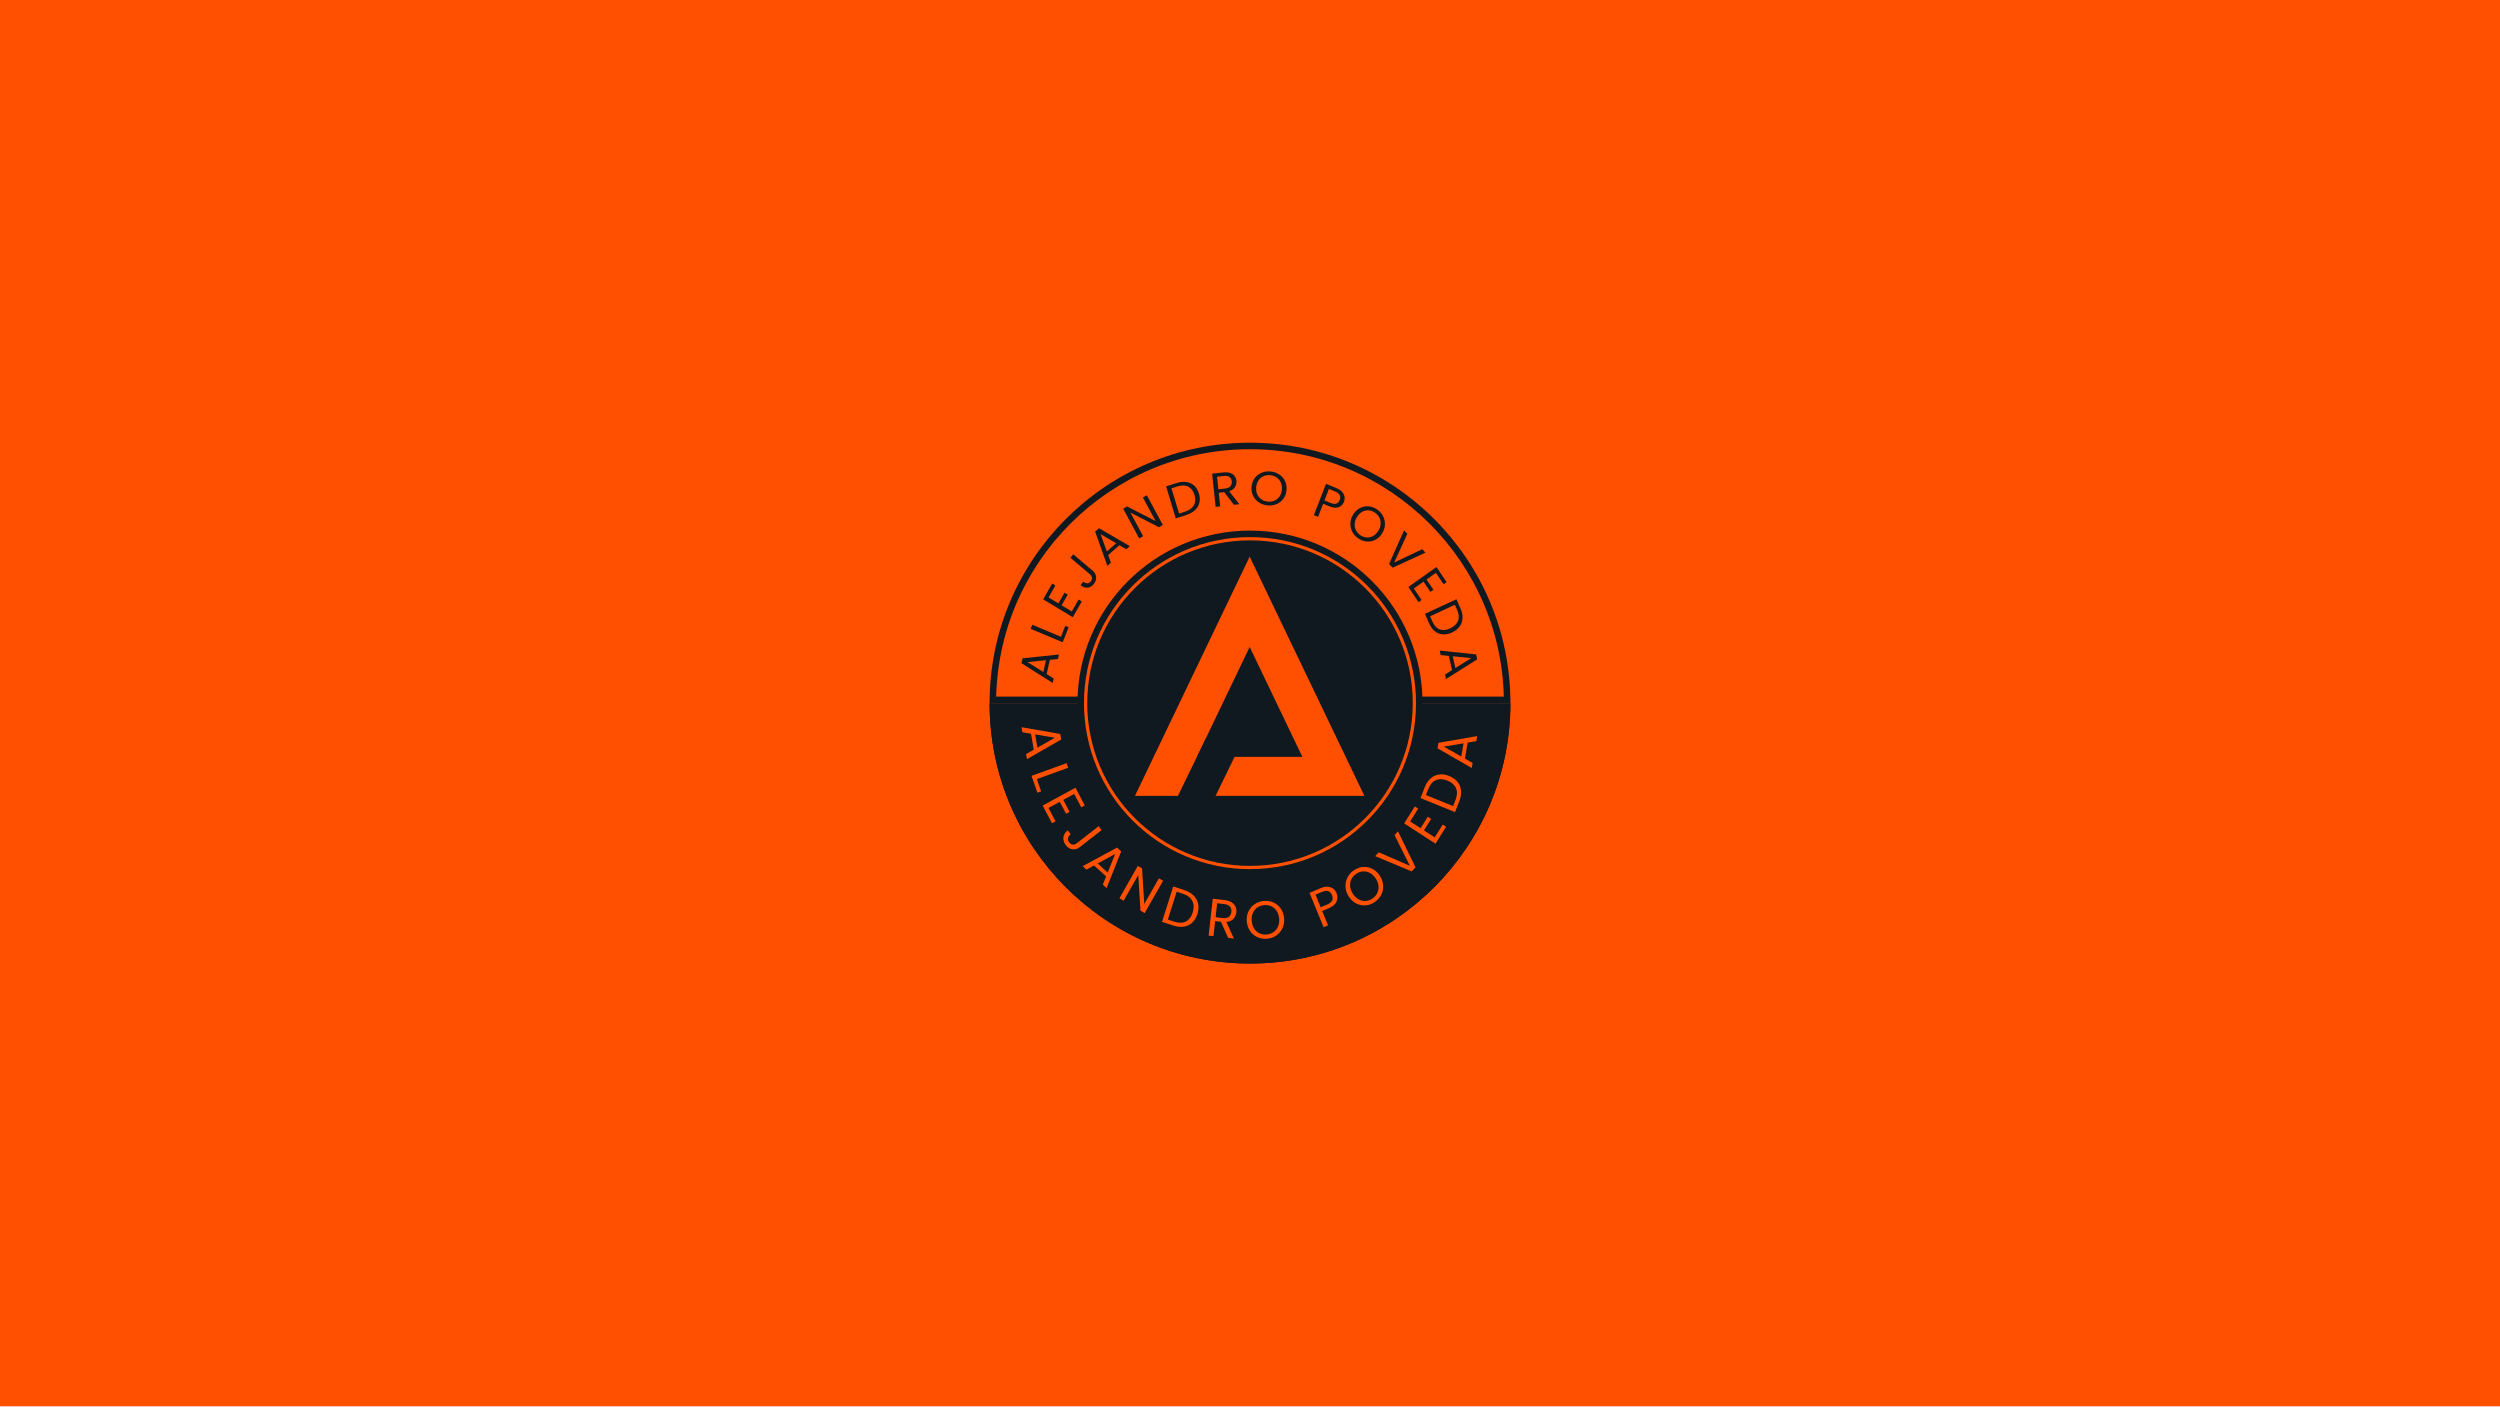
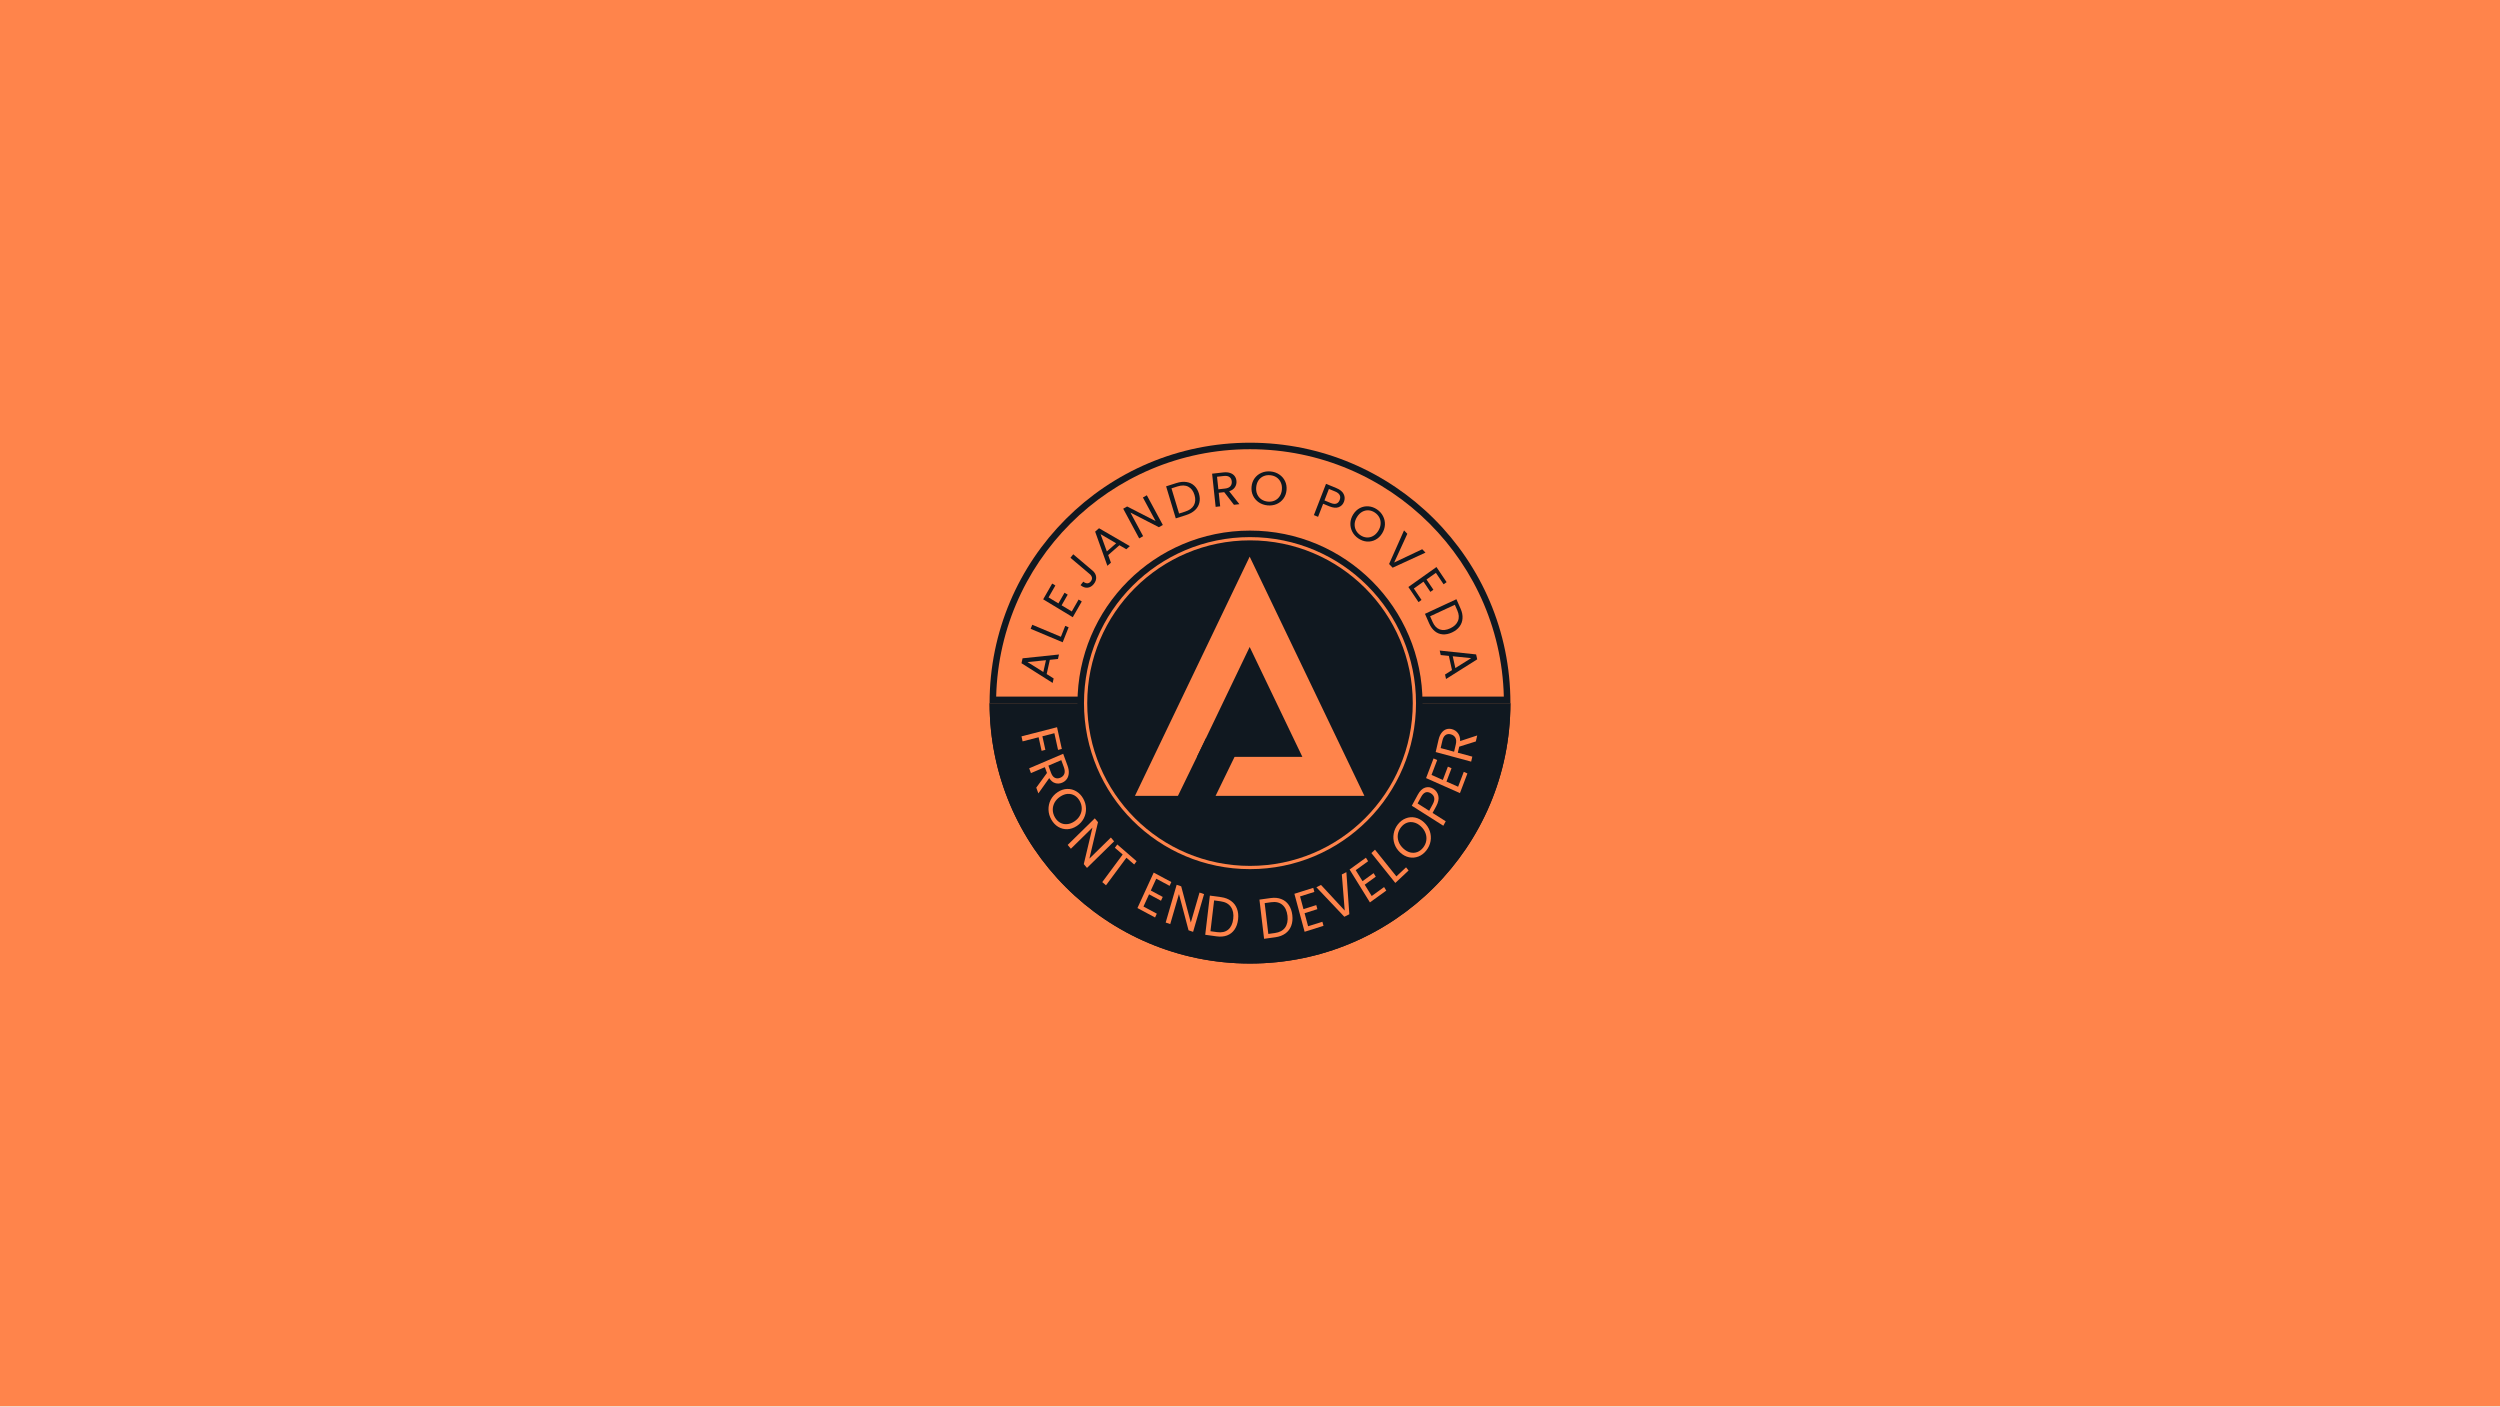
<svg xmlns="http://www.w3.org/2000/svg" width="1920" height="1080" viewBox="0 0 1920 1080" fill="none">
-   <rect width="1920" height="1080" fill="#FE5000" />
+   <rect width="1920" height="1080" fill="#FF844B" />
  <mask id="path-1-inside-1_7_563" fill="white">
    <path fill-rule="evenodd" clip-rule="evenodd" d="M760 540H1160C1160 650.457 1070.46 740 960 740C849.543 740 760 650.457 760 540Z" />
  </mask>
  <path fill-rule="evenodd" clip-rule="evenodd" d="M760 540H1160C1160 650.457 1070.46 740 960 740C849.543 740 760 650.457 760 540Z" fill="#101820" />
  <path d="M760 540H755V535H760V540ZM1160 540V535H1165V540H1160ZM760 535H1160V545H760V535ZM1165 540C1165 653.218 1073.22 745 960 745V735C1067.7 735 1155 647.696 1155 540H1165ZM960 745C846.782 745 755 653.218 755 540H765C765 647.696 852.304 735 960 735V745Z" fill="#101820" mask="url(#path-1-inside-1_7_563)" />
  <mask id="path-3-inside-2_7_563" fill="white">
    <path fill-rule="evenodd" clip-rule="evenodd" d="M760 540H1160C1160 429.543 1070.46 340 960 340C849.543 340 760 429.543 760 540Z" />
  </mask>
-   <path fill-rule="evenodd" clip-rule="evenodd" d="M760 540H1160C1160 429.543 1070.46 340 960 340C849.543 340 760 429.543 760 540Z" fill="#FE5000" />
+   <path fill-rule="evenodd" clip-rule="evenodd" d="M760 540H1160C1160 429.543 1070.46 340 960 340C849.543 340 760 429.543 760 540Z" fill="#FF844B" />
  <path d="M760 540H755V545H760V540ZM1160 540V545H1165V540H1160ZM760 545H1160V535H760V545ZM1165 540C1165 426.782 1073.22 335 960 335V345C1067.7 345 1155 432.304 1155 540H1165ZM960 335C846.782 335 755 426.782 755 540H765C765 432.304 852.304 345 960 345V335Z" fill="#101820" mask="url(#path-3-inside-2_7_563)" />
-   <circle cx="960" cy="540" r="130" fill="#FE5000" stroke="#101820" stroke-width="5" />
+   <circle cx="960" cy="540" r="130" fill="#FF844B" stroke="#101820" stroke-width="5" />
  <circle cx="960" cy="540" r="125" fill="#101820" />
-   <path d="M895.461 596.25L959.75 462.19L1024.04 596.25H895.461Z" stroke="#FE5000" stroke-width="30" />
+   <path d="M895.461 596.25L959.75 462.19L1024.04 596.25H895.461Z" stroke="#FF844B" stroke-width="30" />
  <path d="M937.84 572.737L913.171 623.461" stroke="#101820" stroke-width="26" />
-   <path d="M793.926 575.775L791.824 563.516L785.164 562.371L784.5 558.5L814.288 563.682L815.014 567.916L788.704 583.019L788.041 579.148L793.926 575.775ZM796.741 574.195L810.115 566.584L794.999 564.032L796.741 574.195Z" fill="#FE5000" />
-   <path d="M796.294 598.353L799.597 607.779L796.739 608.816L792.204 595.875L819.123 586.105L820.355 589.62L796.294 598.353Z" fill="#FE5000" />
-   <path d="M824.989 609.727L816.589 614.307L821.435 623.512L818.731 624.986L813.885 615.781L805.232 620.499L810.65 630.791L807.946 632.265L800.792 618.675L825.957 604.955L833.111 618.545L830.407 620.019L824.989 609.727Z" fill="#FE5000" />
-   <path d="M846.027 637.515L829.375 650.526C827.521 651.975 825.598 652.559 823.605 652.279C821.633 651.982 819.932 650.885 818.5 648.987C817.052 647.068 816.452 645.092 816.701 643.06C816.971 641.012 818.087 639.221 820.049 637.688L822.295 640.666C821.212 641.546 820.532 642.529 820.253 643.613C819.991 644.719 820.28 645.828 821.119 646.941C821.958 648.053 822.907 648.629 823.965 648.669C825.045 648.692 826.091 648.308 827.104 647.516L843.756 634.505L846.027 637.515Z" fill="#FE5000" />
-   <path d="M849.47 673.107L840.271 664.688L834.369 667.899L831.464 665.24L857.903 650.93L861.08 653.838L849.861 682.078L846.956 679.419L849.47 673.107ZM850.692 670.114L856.436 655.811L843.067 663.135L850.692 670.114Z" fill="#FE5000" />
-   <path d="M879.111 701.292L875.892 699.395L874.189 672.008L862.946 691.766L859.727 689.869L873.866 665.021L877.085 666.918L878.809 694.269L890.032 674.547L893.25 676.444L879.111 701.292Z" fill="#FE5000" />
-   <path d="M909.512 683.575C912.479 684.549 914.865 685.95 916.67 687.778C918.51 689.589 919.677 691.709 920.17 694.14C920.689 696.58 920.508 699.191 919.625 701.974C918.743 704.757 917.39 706.983 915.567 708.653C913.779 710.306 911.618 711.319 909.086 711.694C906.587 712.05 903.855 711.742 900.888 710.767L892.416 707.985L901.041 680.792L909.512 683.575ZM901.816 707.841C905.329 708.995 908.303 708.952 910.736 707.713C913.178 706.447 914.931 704.136 915.995 700.781C917.067 697.4 916.967 694.452 915.696 691.938C914.45 689.433 912.084 687.607 908.596 686.462L903.677 684.846L896.897 706.226L901.816 707.841Z" fill="#FE5000" />
-   <path d="M943.205 720.295L937.722 707.922L933.23 707.402L931.935 718.99L928.219 718.56L931.386 690.221L940.573 691.284C942.724 691.532 944.493 692.108 945.882 693.01C947.297 693.915 948.303 695.034 948.898 696.365C949.494 697.697 949.703 699.163 949.524 700.762C949.306 702.714 948.542 704.369 947.232 705.728C945.949 707.089 944.151 707.884 941.837 708.11L947.656 720.81L943.205 720.295ZM933.561 704.434L939.033 705.067C941.048 705.3 942.613 704.987 943.729 704.128C944.849 703.242 945.501 701.972 945.686 700.318C945.873 698.638 945.515 697.278 944.611 696.24C943.734 695.205 942.274 694.569 940.233 694.333L934.761 693.7L933.561 704.434Z" fill="#FE5000" />
-   <path d="M973.238 720.92C970.592 721.18 968.12 720.806 965.823 719.798C963.523 718.762 961.627 717.208 960.137 715.134C958.672 713.031 957.808 710.594 957.546 707.825C957.283 705.055 957.676 702.509 958.722 700.186C959.793 697.834 961.362 695.94 963.428 694.504C965.492 693.041 967.846 692.18 970.492 691.921C973.165 691.658 975.651 692.045 977.951 693.08C980.249 694.088 982.129 695.63 983.592 697.707C985.055 699.783 985.919 702.22 986.184 705.016C986.448 707.813 986.058 710.373 985.011 712.695C983.965 715.018 982.41 716.91 980.346 718.373C978.28 719.809 975.91 720.658 973.238 720.92ZM972.933 717.703C974.924 717.507 976.667 716.871 978.161 715.792C979.683 714.711 980.813 713.271 981.551 711.472C982.316 709.671 982.592 707.643 982.379 705.389C982.163 703.109 981.512 701.172 980.425 699.579C979.363 697.957 977.997 696.762 976.328 695.993C974.658 695.225 972.815 694.94 970.796 695.138C968.778 695.336 967.022 695.974 965.527 697.053C964.033 698.131 962.903 699.571 962.137 701.372C961.397 703.144 961.134 705.171 961.35 707.451C961.564 709.705 962.202 711.643 963.264 713.266C964.353 714.885 965.732 716.079 967.401 716.847C969.098 717.613 970.942 717.898 972.933 717.703Z" fill="#FE5000" />
-   <path d="M1026.5 685.971C1027.4 688.169 1027.39 690.32 1026.48 692.427C1025.58 694.497 1023.59 696.184 1020.52 697.487L1015.45 699.635L1019.96 710.661L1016.52 712.119L1005.71 685.71L1014.22 682.104C1017.2 680.843 1019.75 680.607 1021.88 681.395C1024.03 682.172 1025.57 683.698 1026.5 685.971ZM1019.35 694.645C1021.27 693.833 1022.51 692.818 1023.08 691.6C1023.64 690.382 1023.61 689.002 1022.98 687.461C1021.65 684.203 1019.12 683.364 1015.38 684.946L1010.32 687.093L1014.28 696.793L1019.35 694.645Z" fill="#FE5000" />
-   <path d="M1055.94 692.681C1053.76 694.199 1051.43 695.073 1048.95 695.305C1046.45 695.514 1044.06 695.068 1041.77 693.968C1039.48 692.829 1037.57 691.104 1036.01 688.792C1034.45 686.48 1033.58 684.047 1033.37 681.492C1033.18 678.898 1033.64 676.466 1034.75 674.194C1035.84 671.9 1037.48 669.995 1039.65 668.477C1041.85 666.944 1044.2 666.073 1046.7 665.864C1049.18 665.633 1051.56 666.075 1053.83 667.191C1056.09 668.307 1058.01 670.032 1059.58 672.367C1061.15 674.701 1062.04 677.146 1062.24 679.701C1062.44 682.256 1062 684.681 1060.9 686.975C1059.79 689.246 1058.14 691.148 1055.94 692.681ZM1054.13 689.996C1055.77 688.854 1056.98 687.444 1057.77 685.766C1058.57 684.073 1058.86 682.254 1058.65 680.31C1058.45 678.35 1057.72 676.43 1056.45 674.549C1055.17 672.645 1053.68 671.257 1051.97 670.384C1050.27 669.472 1048.5 669.085 1046.68 669.221C1044.86 669.358 1043.12 670.005 1041.46 671.163C1039.8 672.321 1038.58 673.738 1037.79 675.416C1037.01 677.094 1036.72 678.913 1036.91 680.872C1037.12 682.794 1037.86 684.706 1039.14 686.61C1040.41 688.491 1041.89 689.887 1043.59 690.799C1045.32 691.694 1047.09 692.074 1048.91 691.937C1050.75 691.785 1052.49 691.138 1054.13 689.996Z" fill="#FE5000" />
-   <path d="M1073.66 638.45L1087.1 666.083L1084.19 669.256L1056.17 657.518L1058.86 654.587L1082.81 664.943L1071 641.351L1073.66 638.45Z" fill="#FE5000" />
-   <path d="M1082.99 630.873L1091.01 636.076L1096.53 627.257L1099.12 628.932L1093.59 637.751L1101.86 643.112L1108.03 633.251L1110.62 634.926L1102.46 647.946L1078.42 632.357L1086.58 619.337L1089.16 621.012L1082.99 630.873Z" fill="#FE5000" />
-   <path d="M1094.18 604.651C1095.32 601.756 1096.85 599.476 1098.77 597.811C1100.67 596.111 1102.85 595.11 1105.29 594.807C1107.74 594.48 1110.33 594.868 1113.04 595.972C1115.75 597.077 1117.89 598.608 1119.44 600.566C1120.98 602.489 1121.87 604.734 1122.09 607.301C1122.31 609.833 1121.84 612.546 1120.71 615.442L1117.46 623.71L1090.94 612.92L1094.18 604.651ZM1117.85 614.281C1119.2 610.852 1119.33 607.869 1118.23 605.333C1117.12 602.786 1114.92 600.847 1111.65 599.516C1108.35 598.174 1105.42 598.041 1102.85 599.116C1100.29 600.166 1098.34 602.393 1097 605.797L1095.11 610.598L1115.97 619.082L1117.85 614.281Z" fill="#FE5000" />
-   <path d="M1127.18 570.338L1125.07 582.598L1130.96 585.97L1130.3 589.842L1103.99 574.698L1104.72 570.464L1134.5 565.322L1133.84 569.194L1127.18 570.338ZM1124 570.855L1108.88 573.406L1122.26 581.017L1124 570.855Z" fill="#FE5000" />
+   <path d="M815.485 575.188L812.586 575.934L809.761 563.1L800.552 565.468L802.846 575.887L799.946 576.633L797.653 566.213L785.348 569.377L784.5 565.523L811.812 558.5L815.485 575.188Z" fill="#FF844B" />
+   <path d="M795.853 604.921L804.069 593.638L802.44 589.184L791.764 593.747L790.417 590.063L816.524 578.904L819.857 588.013C820.637 590.145 820.956 592.084 820.815 593.83C820.684 595.603 820.178 597.099 819.296 598.319C818.414 599.538 817.236 600.463 815.763 601.093C813.965 601.861 812.172 601.972 810.383 601.426C808.605 600.906 807.082 599.622 805.812 597.574L797.467 609.334L795.853 604.921ZM805.174 588.015L807.159 593.44C807.89 595.438 808.887 596.744 810.151 597.358C811.441 597.962 812.847 597.938 814.37 597.287C815.918 596.625 816.934 595.614 817.418 594.252C817.912 592.918 817.788 591.238 817.047 589.214L815.063 583.789L805.174 588.015Z" fill="#FF844B" />
+   <path d="M807.436 629.467C806.072 627.069 805.342 624.538 805.247 621.876C805.175 619.199 805.735 616.664 806.927 614.271C808.156 611.887 809.937 609.92 812.271 608.37C814.605 606.82 817.021 605.998 819.521 605.905C822.058 605.821 824.403 606.426 826.558 607.72C828.735 608.999 830.505 610.838 831.869 613.237C833.247 615.66 833.972 618.211 834.045 620.888C834.14 623.55 833.584 626.065 832.378 628.434C831.172 630.802 829.39 632.769 827.034 634.335C824.677 635.9 822.249 636.729 819.749 636.823C817.25 636.916 814.911 636.323 812.734 635.044C810.58 633.75 808.814 631.891 807.436 629.467ZM810.147 627.667C811.173 629.472 812.483 630.833 814.076 631.751C815.684 632.693 817.44 633.093 819.345 632.952C821.265 632.835 823.174 632.146 825.072 630.885C826.994 629.608 828.425 628.079 829.366 626.296C830.343 624.522 830.813 622.66 830.775 620.709C830.738 618.758 830.199 616.868 829.158 615.038C828.118 613.208 826.801 611.834 825.208 610.917C823.614 609.999 821.858 609.599 819.939 609.715C818.056 609.842 816.154 610.543 814.232 611.819C812.333 613.081 810.895 614.598 809.918 616.372C808.955 618.17 808.492 620.044 808.53 621.995C808.581 623.971 809.12 625.861 810.147 627.667Z" fill="#FF844B" />
+   <path d="M834.813 666.571L832.349 663.637L838.996 635.598L822.442 651.837L819.978 648.904L840.797 628.48L843.261 631.414L836.644 659.423L853.168 643.214L855.632 646.147L834.813 666.571Z" fill="#FF844B" />
+   <path d="M872.919 661.402L871.057 663.917L865.082 658.748L849.4 679.923L846.538 677.447L862.221 656.272L856.215 651.075L858.077 648.56L872.919 661.402Z" fill="#FF844B" />
+   <path d="M887.992 674.839L883.821 683.926L892.986 688.841L891.644 691.766L882.479 686.851L878.182 696.212L888.43 701.707L887.087 704.632L873.556 697.376L886.051 670.153L899.582 677.409L898.24 680.334L887.992 674.839Z" fill="#FF844B" />
+   <path d="M916.298 715.663L912.801 714.474L905.443 686.644L898.738 709.695L895.241 708.507L903.674 679.517L907.171 680.705L914.541 708.494L921.234 685.485L924.731 686.673L916.298 715.663Z" fill="#FF844B" />
+   <path d="M937.848 689.013C940.884 689.433 943.435 690.415 945.499 691.958C947.593 693.477 949.091 695.455 949.994 697.891C950.923 700.331 951.206 703.092 950.841 706.172C950.476 709.253 949.56 711.847 948.092 713.956C946.654 716.04 944.745 717.531 942.364 718.431C940.014 719.305 937.32 719.533 934.284 719.113L925.614 717.913L929.178 687.813L937.848 689.013ZM934.667 715.874C938.263 716.371 941.128 715.729 943.261 713.946C945.397 712.135 946.686 709.372 947.125 705.658C947.568 701.916 946.956 698.861 945.287 696.494C943.644 694.131 941.039 692.702 937.469 692.208L932.435 691.512L929.633 715.177L934.667 715.874Z" fill="#FF844B" />
+   <path d="M975.921 689.701C978.957 689.281 981.654 689.537 984.012 690.469C986.392 691.369 988.303 692.875 989.744 694.987C991.212 697.095 992.129 699.69 992.493 702.771C992.858 705.851 992.576 708.611 991.647 711.052C990.74 713.459 989.24 715.423 987.146 716.941C985.075 718.428 982.521 719.381 979.485 719.801L970.815 721L967.251 690.9L975.921 689.701ZM979.101 716.562C982.697 716.064 985.32 714.663 986.969 712.357C988.615 710.023 989.217 706.998 988.778 703.285C988.335 699.542 987.03 696.752 984.863 694.916C982.723 693.076 979.869 692.403 976.299 692.896L971.265 693.593L974.067 717.258L979.101 716.562Z" fill="#FF844B" />
+   <path d="M998.45 688.455L1001.07 698.195L1010.9 695.106L1011.74 698.241L1001.92 701.331L1004.62 711.363L1015.6 707.909L1016.45 711.044L1001.94 715.606L994.086 686.427L1008.59 681.865L1009.43 685L998.45 688.455Z" fill="#FF844B" />
+   <path d="M1034.02 669.801L1036.28 702.143L1032.45 704.074L1010.98 681.408L1014.53 679.624L1032.75 699.311L1030.52 671.567L1034.02 669.801Z" fill="#FF844B" />
+   <path d="M1041.2 668.298L1046.42 676.732L1054.92 670.586L1056.6 673.301L1048.1 679.446L1053.47 688.133L1062.98 681.262L1064.66 683.976L1052.1 693.05L1036.47 667.785L1049.03 658.712L1050.71 661.427L1041.2 668.298Z" fill="#FF844B" />
+   <path d="M1072.42 673.063L1079.85 666.109L1081.8 668.545L1071.6 678.092L1053.22 655.152L1055.99 652.559L1072.42 673.063Z" fill="#FF844B" />
+   <path d="M1095.43 653.162C1093.75 655.31 1091.75 656.848 1089.44 657.776C1087.11 658.685 1084.7 658.901 1082.23 658.423C1079.75 657.903 1077.47 656.687 1075.38 654.774C1073.29 652.861 1071.81 650.635 1070.95 648.097C1070.08 645.518 1069.88 642.92 1070.35 640.304C1070.8 637.669 1071.86 635.277 1073.54 633.129C1075.24 630.958 1077.26 629.418 1079.59 628.509C1081.9 627.581 1084.29 627.368 1086.74 627.868C1089.2 628.369 1091.49 629.585 1093.6 631.517C1095.71 633.449 1097.19 635.684 1098.06 638.222C1098.92 640.76 1099.13 643.347 1098.68 645.982C1098.21 648.598 1097.13 650.991 1095.43 653.162ZM1093 650.939C1094.27 649.322 1095.06 647.552 1095.37 645.63C1095.69 643.685 1095.5 641.757 1094.78 639.844C1094.08 637.909 1092.88 636.164 1091.18 634.607C1089.46 633.031 1087.66 632.038 1085.8 631.628C1083.94 631.178 1082.16 631.276 1080.45 631.923C1078.75 632.57 1077.26 633.713 1075.97 635.352C1074.69 636.991 1073.89 638.772 1073.58 640.694C1073.27 642.616 1073.47 644.545 1074.17 646.48C1074.87 648.374 1076.08 650.108 1077.8 651.684C1079.5 653.241 1081.28 654.245 1083.14 654.695C1085.02 655.124 1086.82 655.015 1088.52 654.368C1090.24 653.699 1091.73 652.556 1093 650.939Z" fill="#FF844B" />
+   <path d="M1100.85 605.806C1102.86 607.085 1104.13 608.901 1104.66 611.255C1105.18 613.57 1104.61 616.254 1102.95 619.307L1100.22 624.338L1110.32 630.754L1108.47 634.17L1084.26 618.802L1088.85 610.356C1090.45 607.402 1092.33 605.581 1094.48 604.892C1096.64 604.179 1098.76 604.483 1100.85 605.806ZM1100.34 617.654C1101.38 615.751 1101.76 614.107 1101.48 612.721C1101.21 611.335 1100.36 610.194 1098.95 609.297C1095.96 607.401 1093.46 608.305 1091.45 612.009L1088.72 617.04L1097.61 622.684L1100.34 617.654Z" fill="#FF844B" />
+   <path d="M1099.41 595.15L1108.1 599.001L1111.98 588.771L1114.78 590.011L1110.89 600.241L1119.83 604.208L1124.18 592.769L1126.97 594.009L1121.24 609.113L1095.23 597.575L1100.96 582.471L1103.76 583.711L1099.41 595.15Z" fill="#FF844B" />
+   <path d="M1133.44 569.436L1120.68 573.438L1119.6 578.084L1130.74 581.094L1129.85 584.937L1102.61 577.577L1104.81 568.073C1105.33 565.849 1106.11 564.071 1107.17 562.741C1108.23 561.382 1109.45 560.485 1110.82 560.048C1112.19 559.612 1113.65 559.601 1115.19 560.017C1117.06 560.524 1118.58 561.562 1119.74 563.132C1120.9 564.674 1121.45 566.676 1121.38 569.14L1134.5 564.832L1133.44 569.436ZM1116.75 577.313L1118.06 571.653C1118.54 569.57 1118.43 567.88 1117.74 566.585C1117.01 565.282 1115.86 564.417 1114.27 563.987C1112.65 563.551 1111.28 563.734 1110.16 564.536C1109.04 565.31 1108.23 566.754 1107.74 568.865L1106.43 574.525L1116.75 577.313Z" fill="#FF844B" />
  <path d="M806.277 506.75L803.849 517.675L809.206 521.05L808.44 524.5L784.5 509.352L785.339 505.578L813.295 502.65L812.529 506.1L806.277 506.75ZM803.298 507.034L789.11 508.467L801.285 516.09L803.298 507.034Z" fill="#101820" />
  <path d="M814.767 489.049L818.101 480.668L820.712 481.765L816.135 493.273L791.539 482.938L792.782 479.812L814.767 489.049Z" fill="#101820" />
  <path d="M805.282 458.816L812.869 463.403L817.558 455.211L820 456.688L815.311 464.88L823.125 469.605L828.368 460.446L830.81 461.922L823.888 474.017L801.16 460.274L808.083 448.179L810.525 449.656L805.282 458.816Z" fill="#101820" />
  <path d="M824.255 425.687L839.105 438.251C840.758 439.65 841.671 441.288 841.844 443.166C841.998 445.027 841.396 446.805 840.04 448.499C838.667 450.212 837.068 451.162 835.242 451.348C833.397 451.518 831.599 450.863 829.85 449.383L831.979 446.725C832.975 447.535 833.975 447.957 834.98 447.991C836.001 448.005 836.909 447.516 837.704 446.523C838.499 445.53 838.804 444.546 838.617 443.571C838.411 442.58 837.856 441.703 836.952 440.938L822.102 428.374L824.255 425.687Z" fill="#101820" />
  <path d="M859.716 418.737L851.082 426.292L853.194 432.154L850.468 434.54L841.069 408.292L844.051 405.682L867.736 419.429L865.009 421.815L859.716 418.737ZM857.209 417.249L845.222 410.229L850.052 423.512L857.209 417.249Z" fill="#101820" />
  <path d="M893.05 403.178L890.037 404.892L868.149 393.645L877.917 411.786L874.904 413.5L862.619 390.685L865.633 388.971L887.502 400.186L877.752 382.077L880.765 380.363L893.05 403.178Z" fill="#101820" />
  <path d="M903.511 370.973C906.291 370.087 908.846 369.828 911.175 370.195C913.521 370.531 915.512 371.458 917.145 372.975C918.804 374.485 920.012 376.499 920.772 379.017C921.532 381.536 921.643 383.9 921.107 386.109C920.588 388.286 919.453 390.196 917.703 391.837C915.97 393.447 913.714 394.695 910.934 395.581L902.997 398.11L895.574 373.502L903.511 370.973ZM910.135 392.933C913.427 391.884 915.687 390.248 916.914 388.025C918.134 385.779 918.286 383.138 917.37 380.101C916.448 377.042 914.849 374.932 912.575 373.774C910.325 372.607 907.567 372.544 904.299 373.586L899.691 375.054L905.527 394.401L910.135 392.933Z" fill="#101820" />
  <path d="M947.671 387.683L940.203 377.983L935.99 378.457L937.099 388.872L933.614 389.264L930.901 363.792L939.519 362.822C941.537 362.595 943.27 362.733 944.719 363.236C946.193 363.736 947.335 364.507 948.144 365.55C948.953 366.594 949.433 367.834 949.587 369.271C949.773 371.026 949.402 372.633 948.472 374.094C947.568 375.551 946.079 376.619 944.007 377.296L951.846 387.213L947.671 387.683ZM935.706 375.789L940.839 375.211C942.728 374.999 944.099 374.401 944.95 373.417C945.799 372.41 946.144 371.163 945.986 369.676C945.825 368.166 945.228 367.05 944.195 366.328C943.188 365.603 941.726 365.348 939.811 365.563L934.678 366.141L935.706 375.789Z" fill="#101820" />
  <path d="M973.45 388.13C970.968 387.894 968.754 387.129 966.806 385.836C964.86 384.518 963.376 382.814 962.351 380.723C961.355 378.61 960.969 376.309 961.194 373.82C961.418 371.332 962.208 369.155 963.564 367.291C964.947 365.405 966.711 364.011 968.857 363.108C971.005 362.181 973.32 361.836 975.802 362.072C978.309 362.311 980.536 363.09 982.481 364.407C984.429 365.7 985.902 367.391 986.901 369.479C987.899 371.568 988.285 373.869 988.058 376.382C987.832 378.895 987.041 381.084 985.685 382.948C984.33 384.812 982.578 386.207 980.43 387.135C978.284 388.037 975.958 388.369 973.45 388.13ZM973.711 385.239C975.579 385.417 977.292 385.162 978.851 384.474C980.435 383.788 981.719 382.717 982.702 381.261C983.711 379.806 984.307 378.067 984.489 376.042C984.674 373.992 984.4 372.169 983.667 370.574C982.961 368.956 981.904 367.662 980.495 366.691C979.086 365.72 977.434 365.144 975.541 364.963C973.648 364.783 971.922 365.037 970.363 365.725C968.804 366.413 967.52 367.484 966.512 368.938C965.531 370.37 964.948 372.111 964.763 374.161C964.58 376.186 964.842 378.007 965.547 379.625C966.278 381.245 967.348 382.54 968.758 383.512C970.192 384.485 971.843 385.061 973.711 385.239Z" fill="#101820" />
  <path d="M1032.16 385.394C1031.38 387.392 1030.03 388.766 1028.09 389.517C1026.19 390.254 1023.8 390.031 1020.92 388.849L1016.17 386.901L1012.28 396.926L1009.06 395.603L1018.38 371.591L1026.35 374.862C1029.14 376.006 1031 377.528 1031.93 379.428C1032.89 381.338 1032.96 383.327 1032.16 385.394ZM1021.92 386.265C1023.72 387.002 1025.19 387.166 1026.33 386.757C1027.48 386.348 1028.32 385.443 1028.87 384.042C1030.02 381.079 1028.85 378.88 1025.35 377.446L1020.6 375.498L1017.18 384.317L1021.92 386.265Z" fill="#101820" />
  <path d="M1043.25 413.553C1041.21 412.186 1039.65 410.466 1038.57 408.395C1037.5 406.303 1037.01 404.077 1037.1 401.717C1037.22 399.35 1037.96 397.098 1039.32 394.961C1040.68 392.823 1042.38 391.23 1044.42 390.181C1046.5 389.125 1048.68 388.69 1050.96 388.875C1053.26 389.039 1055.42 389.805 1057.46 391.172C1059.52 392.554 1061.09 394.291 1062.16 396.383C1063.24 398.454 1063.73 400.663 1063.62 403.009C1063.51 405.355 1062.77 407.607 1061.4 409.765C1060.03 411.924 1058.32 413.527 1056.27 414.576C1054.23 415.625 1052.06 416.068 1049.77 415.904C1047.48 415.719 1045.31 414.935 1043.25 413.553ZM1044.83 411.07C1046.37 412.099 1047.97 412.667 1049.64 412.772C1051.33 412.891 1052.95 412.524 1054.48 411.669C1056.03 410.828 1057.36 409.538 1058.46 407.798C1059.58 406.038 1060.19 404.269 1060.3 402.49C1060.45 400.704 1060.14 399.047 1059.37 397.516C1058.6 395.986 1057.44 394.699 1055.89 393.656C1054.33 392.612 1052.72 392.038 1051.05 391.933C1049.37 391.827 1047.76 392.195 1046.21 393.036C1044.69 393.87 1043.37 395.167 1042.25 396.927C1041.15 398.667 1040.53 400.429 1040.38 402.215C1040.26 404.014 1040.58 405.679 1041.35 407.21C1042.13 408.754 1043.3 410.041 1044.83 411.07Z" fill="#101820" />
  <path d="M1094.77 424.41L1069.55 436.003L1066.81 433.163L1078.3 407.342L1080.83 409.966L1070.72 432.02L1092.26 421.813L1094.77 424.41Z" fill="#101820" />
  <path d="M1102.77 439.944L1095.57 445.06L1100.85 452.918L1098.53 454.565L1093.25 446.706L1085.83 451.975L1091.73 460.762L1089.41 462.408L1081.62 450.806L1103.2 435.483L1111 447.085L1108.68 448.731L1102.77 439.944Z" fill="#101820" />
  <path d="M1121.77 467.553C1122.9 470.128 1123.38 472.584 1123.21 474.92C1123.07 477.269 1122.31 479.364 1120.92 481.206C1119.54 483.07 1117.62 484.577 1115.15 485.725C1112.67 486.874 1110.3 487.364 1108.03 487.195C1105.79 487.039 1103.76 486.237 1101.96 484.79C1100.19 483.356 1098.74 481.351 1097.6 478.776L1094.37 471.423L1118.53 460.201L1121.77 467.553ZM1100.2 477.568C1101.54 480.618 1103.39 482.563 1105.73 483.405C1108.1 484.236 1110.78 483.959 1113.76 482.574C1116.76 481.179 1118.75 479.276 1119.72 476.866C1120.71 474.479 1120.53 471.771 1119.2 468.745L1117.32 464.475L1098.33 473.299L1100.2 477.568Z" fill="#101820" />
  <path d="M1115.14 514.651L1112.72 503.727L1106.46 503.077L1105.7 499.627L1133.66 502.591L1134.5 506.364L1110.55 521.477L1109.79 518.027L1115.14 514.651ZM1117.71 513.067L1129.88 505.444L1115.69 504.01L1117.71 513.067Z" fill="#101820" />
</svg>
